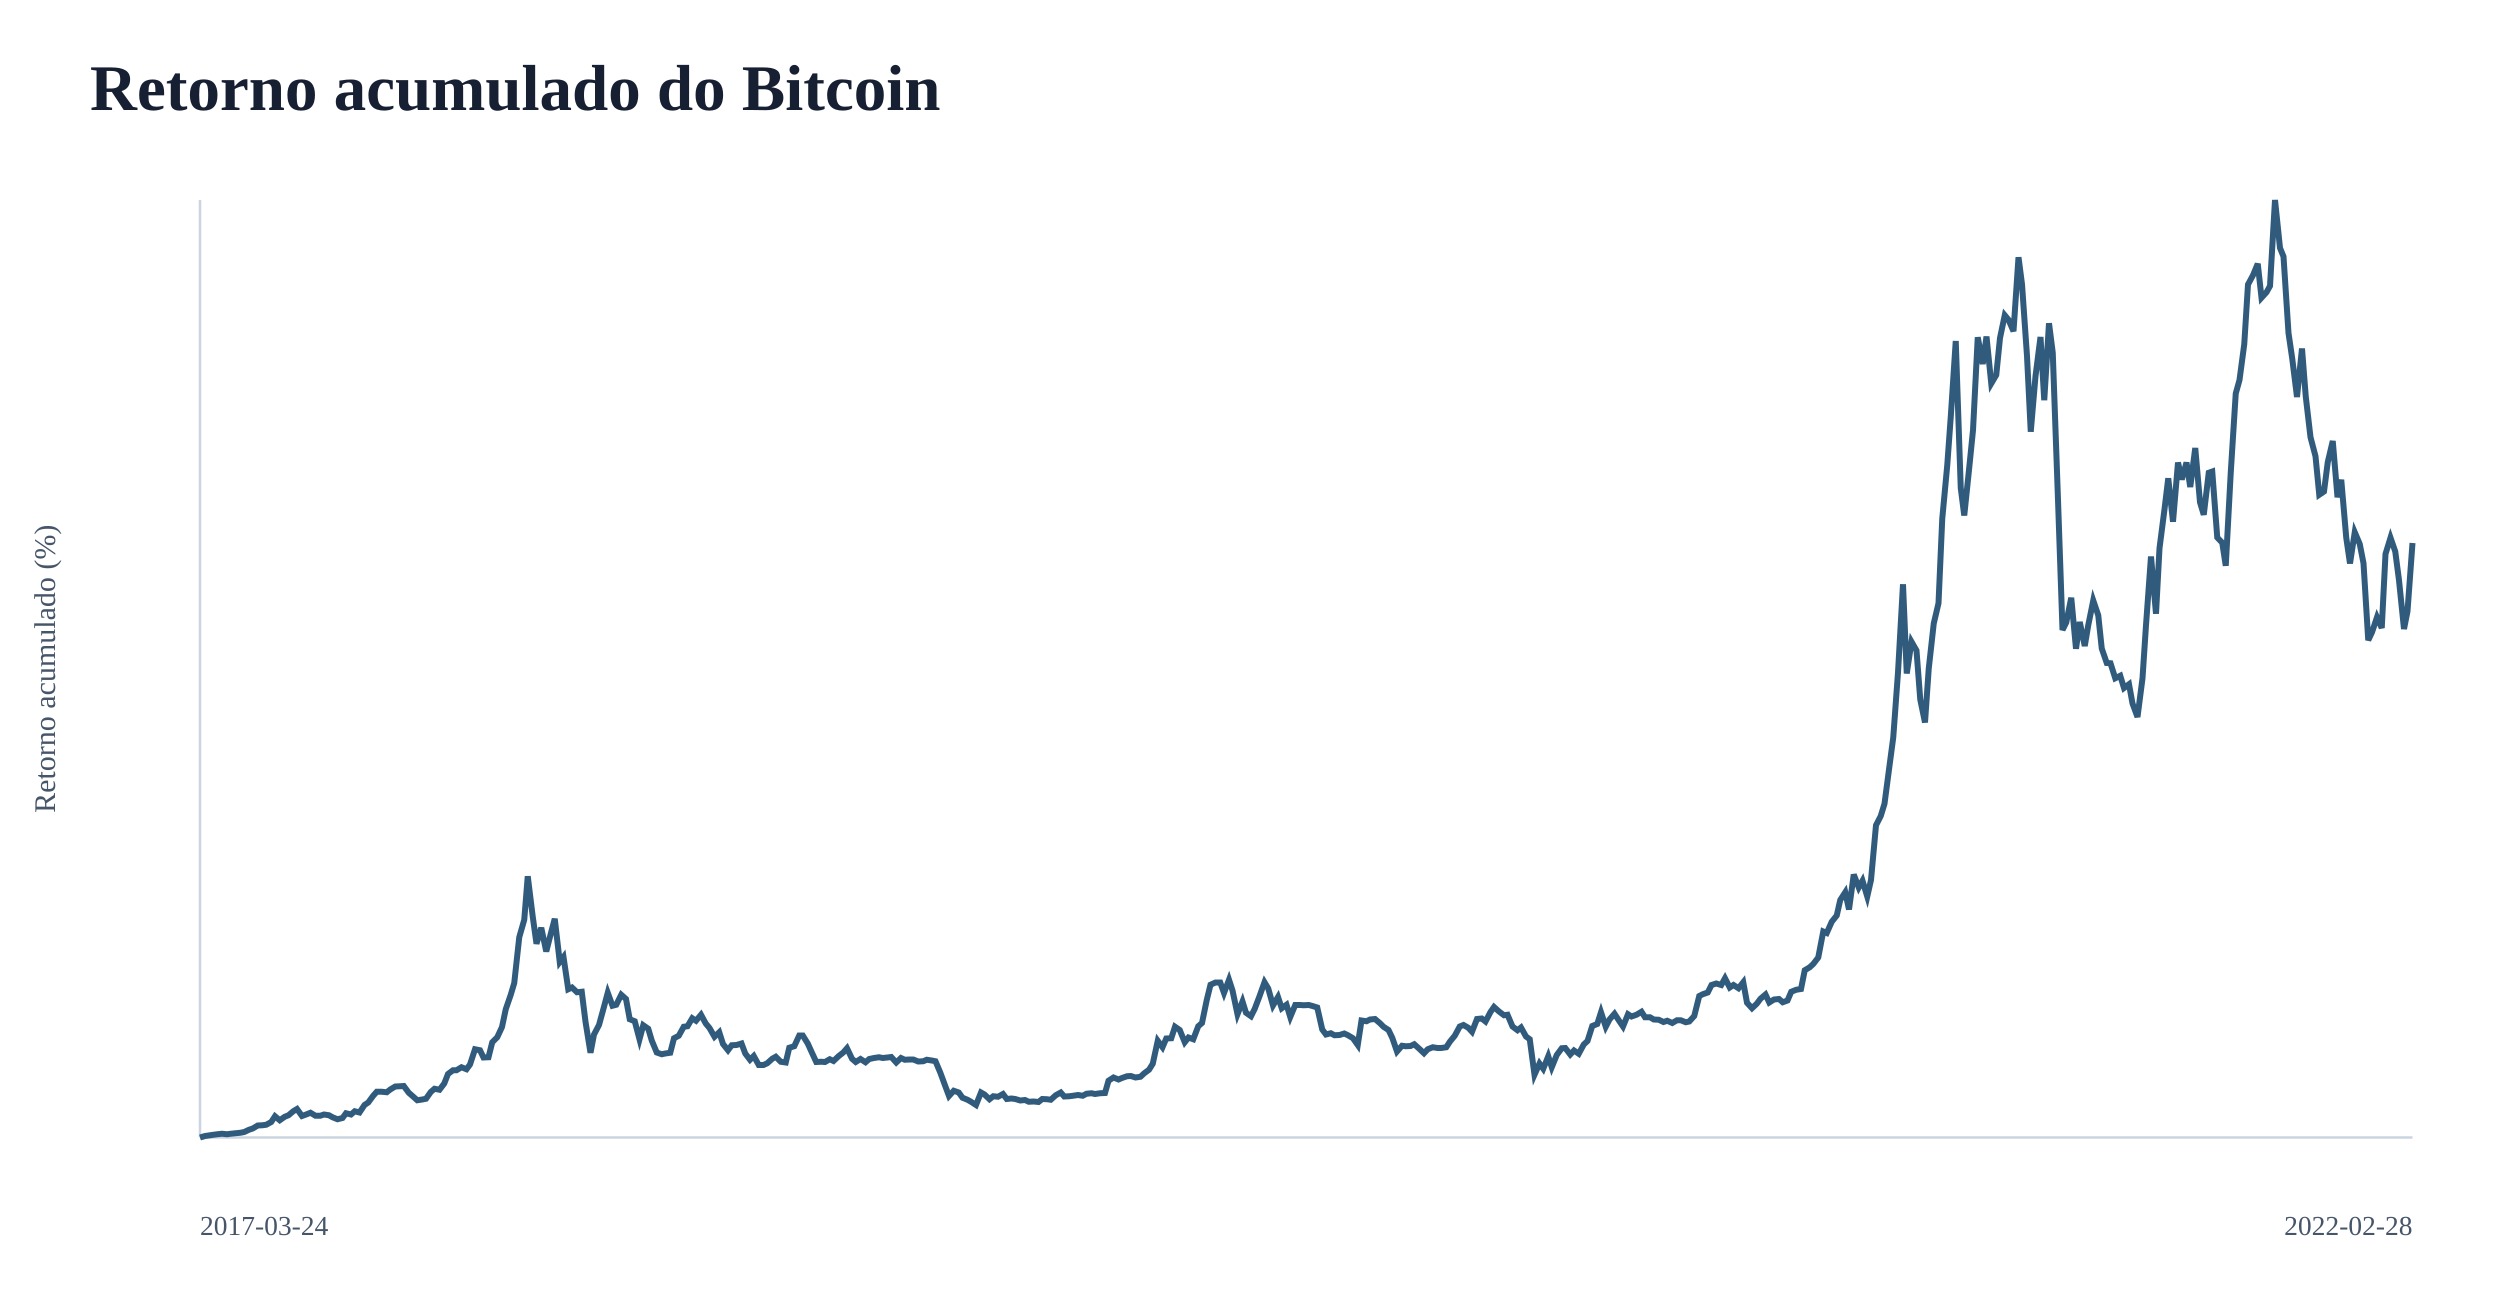
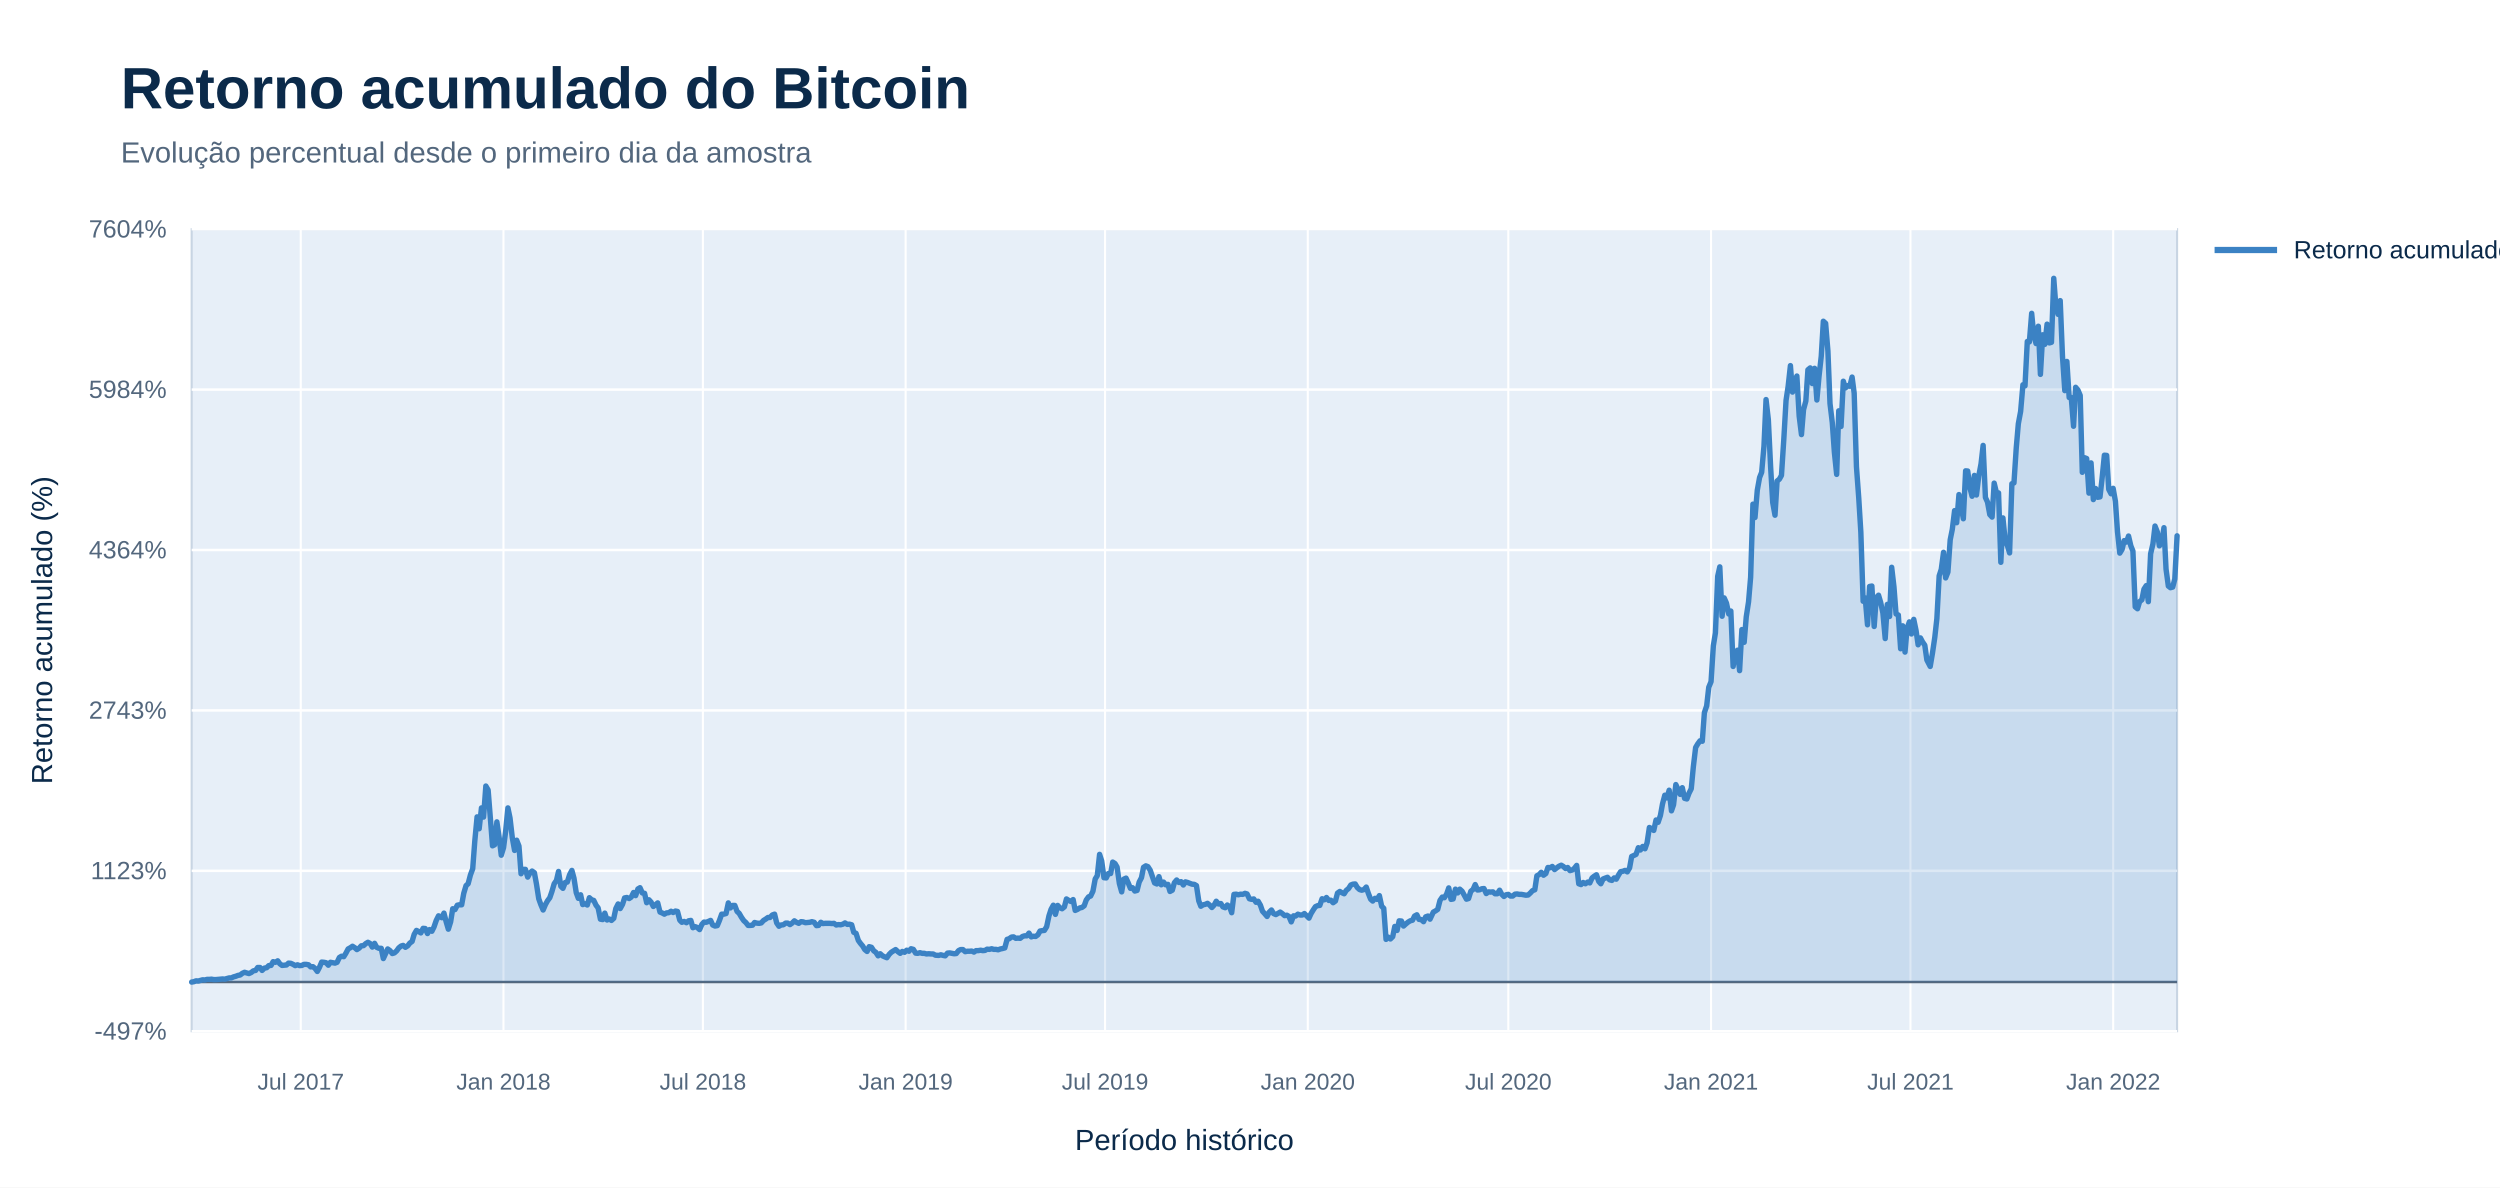
- <svg xmlns="http://www.w3.org/2000/svg" width="1000" height="520" viewBox="0 0 1000 520">
-   <rect width="100%" height="100%" fill="#fff" />
-   <text x="36" y="44" font-size="26" font-weight="700" fill="#172033">Retorno acumulado do Bitcoin</text>
-   <line x1="80" y1="455" x2="965" y2="455" stroke="#cbd5e1" />
-   <line x1="80" y1="80" x2="80" y2="455" stroke="#cbd5e1" />
-   <polyline points="80.0,455.0 82.0,454.4 83.4,454.2 85.4,453.9 86.9,453.7 88.8,453.5 90.8,453.7 92.3,453.5 94.2,453.3 96.2,453.1 97.7,452.8 99.6,451.9 101.1,451.4 103.1,450.2 105.0,450.1 106.5,449.9 108.5,448.8 110.0,446.5 111.9,448.1 113.9,446.7 115.4,446.1 117.3,444.5 118.8,443.6 120.8,446.4 122.7,445.7 124.2,445.1 126.2,446.3 128.1,446.3 129.6,445.8 131.6,446.1 133.0,446.9 135.0,447.7 137.0,447.2 138.4,445.3 140.4,445.8 141.9,444.5 143.8,445.0 145.8,442.0 147.3,441.0 149.2,438.4 150.7,436.7 152.7,436.7 154.7,436.9 156.1,435.8 158.1,434.6 160.1,434.5 161.5,434.4 163.5,437.1 165.0,438.4 166.9,440.1 168.9,439.8 170.4,439.5 172.3,436.8 173.8,435.5 175.8,435.9 177.7,433.4 179.2,429.6 181.2,428.1 182.6,428.1 184.6,426.9 186.6,427.7 188.0,425.8 190.0,419.7 192.0,420.1 193.4,423.0 195.4,422.9 196.9,416.9 198.9,414.9 200.8,410.8 202.3,403.7 204.3,397.9 205.7,393.2 207.7,374.9 209.7,367.9 211.1,350.5 213.1,366.7 214.6,377.5 216.5,371.1 218.5,380.6 220.0,374.7 221.9,367.5 223.9,384.8 225.4,382.8 227.3,395.7 228.8,395.0 230.8,396.9 232.7,396.7 234.2,408.7 236.2,421.1 237.6,413.8 239.6,410.0 241.6,402.7 243.1,397.1 245.0,402.3 246.5,401.9 248.5,397.9 250.4,399.6 251.9,407.7 253.9,408.5 255.8,415.7 257.3,410.1 259.3,411.5 260.7,416.2 262.7,421.0 264.7,421.7 266.1,421.4 268.1,421.1 269.6,415.3 271.5,414.3 273.5,410.7 275.0,410.5 276.9,407.3 278.4,408.3 280.4,405.9 282.3,409.4 283.8,411.2 285.8,414.7 287.7,412.9 289.2,417.6 291.2,420.1 292.7,418.1 294.6,418.0 296.6,417.4 298.1,421.4 300.0,423.9 301.5,422.4 303.5,426.0 305.4,426.0 306.9,425.3 308.9,423.5 310.3,422.7 312.3,424.7 314.3,425.0 315.7,419.1 317.7,418.5 319.7,414.2 321.1,414.2 323.1,417.4 324.6,420.7 326.5,424.8 328.5,424.7 330.0,424.8 331.9,423.7 333.4,424.4 335.4,422.5 337.3,421.0 338.8,419.3 340.8,423.5 342.3,424.8 344.2,423.6 346.2,424.9 347.7,423.6 349.6,423.2 351.6,422.9 353.1,423.2 355.0,423.0 356.5,422.8 358.5,425.0 360.4,423.2 361.9,423.9 363.9,423.8 365.3,423.8 367.3,424.6 369.3,424.5 370.7,423.9 372.7,424.2 374.2,424.5 376.1,429.0 378.1,434.4 379.6,438.4 381.5,436.3 383.5,437.0 385.0,439.1 387.0,439.9 388.4,440.7 390.4,442.0 392.4,437.0 393.8,437.8 395.8,439.7 397.3,438.5 399.2,438.7 401.2,437.6 402.7,439.6 404.6,439.4 406.1,439.6 408.1,440.2 410.0,440.0 411.5,440.7 413.5,440.6 415.4,440.8 416.9,439.6 418.9,439.7 420.3,439.9 422.3,438.1 424.3,437.0 425.7,438.6 427.7,438.5 429.2,438.3 431.2,438.0 433.1,438.3 434.6,437.5 436.6,437.3 438.0,437.6 440.0,437.3 442.0,437.2 443.4,432.3 445.4,431.0 447.4,431.8 448.8,431.2 450.8,430.5 452.3,430.4 454.2,431.0 456.2,430.7 457.7,429.3 459.6,427.9 461.1,425.5 463.1,416.3 465.0,418.9 466.5,415.4 468.5,415.3 470.0,410.7 471.9,412.0 473.9,416.9 475.4,415.0 477.3,415.7 479.3,410.5 480.8,409.2 482.7,400.0 484.2,393.9 486.2,393.0 488.1,393.0 489.6,397.2 491.6,391.9 493.0,396.2 495.0,405.7 497.0,400.6 498.4,405.1 500.4,406.5 501.9,403.5 503.8,398.5 505.8,392.9 507.3,395.4 509.2,402.2 511.2,398.8 512.7,403.3 514.6,401.9 516.1,406.8 518.1,402.0 520.0,402.0 521.5,402.1 523.5,402.0 525.0,402.4 526.9,403.0 528.9,411.8 530.4,413.8 532.3,413.3 533.8,414.1 535.8,414.0 537.7,413.4 539.2,414.1 541.2,415.3 543.1,418.0 544.6,408.2 546.6,408.5 548.0,407.8 550.0,407.6 552.0,409.3 553.4,410.7 555.4,412.0 556.9,415.1 558.8,420.6 560.8,418.3 562.3,418.5 564.2,418.4 565.7,417.7 567.7,419.5 569.6,421.3 571.1,419.7 573.1,418.9 575.0,419.2 576.5,419.2 578.5,418.9 580.0,416.6 581.9,414.3 583.9,410.6 585.4,410.0 587.3,411.1 588.8,412.7 590.8,407.6 592.7,407.4 594.2,408.6 596.2,404.8 597.6,402.8 599.6,404.6 601.6,406.1 603.0,405.9 605.0,410.6 607.0,412.1 608.4,411.0 610.4,414.6 611.9,415.7 613.8,429.9 615.8,425.4 617.3,427.5 619.3,422.5 620.7,426.9 622.7,422.0 624.7,419.3 626.1,419.2 628.1,421.8 629.6,420.2 631.5,421.5 633.5,417.8 635.0,416.4 636.9,410.4 638.9,409.6 640.4,404.9 642.3,410.7 643.8,407.8 645.8,405.5 647.7,408.4 649.2,410.6 651.2,405.7 652.6,406.6 654.6,405.9 656.6,404.7 658.0,406.9 660.0,406.9 661.5,407.8 663.5,407.9 665.4,408.8 666.9,408.3 668.9,409.2 670.8,408.1 672.3,408.1 674.3,408.9 675.7,408.6 677.7,406.4 679.7,398.4 681.1,397.7 683.1,397.0 684.6,394.0 686.5,393.4 688.5,394.0 690.0,391.3 691.9,395.0 693.4,394.0 695.4,395.3 697.3,392.9 698.8,401.1 700.8,403.3 702.7,401.5 704.2,399.5 706.2,397.8 707.7,401.0 709.6,399.8 711.6,399.6 713.1,400.9 715.0,400.2 716.5,396.7 718.5,395.9 720.4,395.6 721.9,388.1 723.9,386.9 725.3,385.6 727.3,383.0 729.3,372.6 730.7,373.2 732.7,368.7 734.7,366.2 736.1,360.0 738.1,356.9 739.6,363.8 741.5,349.8 743.5,355.0 745.0,352.3 746.9,358.6 748.4,352.0 750.4,330.1 752.3,326.4 753.8,321.5 755.8,306.3 757.3,295.0 759.2,269.0 761.2,233.7 762.7,269.4 764.6,256.7 766.6,260.2 768.1,279.8 770.0,289.0 771.5,267.4 773.5,249.4 775.4,241.3 776.9,207.5 778.9,186.1 780.3,166.8 782.3,136.4 784.3,195.2 785.7,206.2 787.7,187.0 789.2,172.1 791.1,134.9 793.1,145.6 794.6,134.6 796.5,153.4 798.5,150.0 800.0,135.2 801.9,126.1 803.4,127.9 805.4,132.5 807.4,102.9 808.8,113.7 810.8,142.4 812.3,172.7 814.2,150.5 816.2,134.8 817.7,160.1 819.6,129.3 821.1,141.1 823.1,197.1 825.0,252.0 826.5,249.0 828.5,239.1 830.4,259.5 831.9,248.8 833.9,258.4 835.3,250.1 837.3,240.2 839.3,246.1 840.7,259.4 842.7,265.2 844.2,265.3 846.1,271.3 848.1,270.3 849.6,275.2 851.6,273.7 853.0,281.4 855.0,286.8 857.0,271.3 858.4,250.1 860.4,222.6 862.4,245.5 863.8,219.3 865.8,203.7 867.3,191.3 869.2,208.7 871.2,185.0 872.7,191.8 874.6,185.0 876.1,194.8 878.1,179.2 880.0,200.9 881.5,205.9 883.5,189.1 884.9,188.6 886.9,215.0 888.9,217.1 890.3,226.3 892.3,189.0 894.3,157.4 895.8,152.0 897.7,137.7 899.2,113.8 901.2,110.1 903.1,105.5 904.6,119.1 906.6,116.9 908.0,114.4 910.0,80.0 912.0,99.2 913.4,102.6 915.4,133.2 916.9,143.5 918.8,158.8 920.8,139.4 922.3,158.6 924.2,174.9 926.2,182.5 927.7,197.9 929.6,196.6 931.1,184.9 933.1,176.4 935.0,198.9 936.5,191.9 938.5,215.1 940.0,225.4 941.9,212.9 943.9,217.6 945.4,225.3 947.3,256.1 948.8,252.9 950.8,246.9 952.7,251.2 954.2,221.6 956.2,215.1 958.1,220.6 959.6,232.1 961.6,251.6 963.0,244.5 965.0,217.2" fill="none" stroke="#315b7d" stroke-width="2.4" />
-   <text x="80" y="494" font-size="11" fill="#475569">2017-03-24</text>
-   <text x="965" y="494" text-anchor="end" font-size="11" fill="#475569">2022-02-28</text>
-   <text x="22" y="267.5" transform="rotate(-90 22 267.5)" text-anchor="middle" font-size="12" fill="#475569">Retorno acumulado (%)</text>
+ <svg xmlns="http://www.w3.org/2000/svg" width="1200" height="570" viewBox="0 0 1200 570">
+   <rect width="100%" height="100%" fill="#ffffff" />
+   <text x="58" y="52" font-size="28" font-family="Arial,sans-serif" font-weight="700" fill="#0b2a4a">Retorno acumulado do Bitcoin</text>
+   <text x="58" y="78" font-size="14" font-family="Arial,sans-serif" fill="#53677d">Evolução percentual desde o primeiro dia da amostra</text>
+   <rect x="92" y="110" width="953" height="385" fill="#e7eff8" stroke="#c8d5e3" />
+   <line x1="92" y1="495" x2="1045" y2="495" stroke="#ffffff" stroke-width="1.2" />
+   <text x="80" y="499" text-anchor="end" font-size="12" font-family="Arial,sans-serif" fill="#53677d">-497%</text>
+   <line x1="92" y1="418" x2="1045" y2="418" stroke="#ffffff" stroke-width="1.2" />
+   <text x="80" y="422" text-anchor="end" font-size="12" font-family="Arial,sans-serif" fill="#53677d">1123%</text>
+   <line x1="92" y1="341" x2="1045" y2="341" stroke="#ffffff" stroke-width="1.2" />
+   <text x="80" y="345" text-anchor="end" font-size="12" font-family="Arial,sans-serif" fill="#53677d">2743%</text>
+   <line x1="92" y1="264" x2="1045" y2="264" stroke="#ffffff" stroke-width="1.2" />
+   <text x="80" y="268" text-anchor="end" font-size="12" font-family="Arial,sans-serif" fill="#53677d">4364%</text>
+   <line x1="92" y1="187" x2="1045" y2="187" stroke="#ffffff" stroke-width="1.2" />
+   <text x="80" y="191" text-anchor="end" font-size="12" font-family="Arial,sans-serif" fill="#53677d">5984%</text>
+   <line x1="92" y1="110" x2="1045" y2="110" stroke="#ffffff" stroke-width="1.2" />
+   <text x="80" y="114" text-anchor="end" font-size="12" font-family="Arial,sans-serif" fill="#53677d">7604%</text>
+   <line x1="144.357" y1="110" x2="144.357" y2="495" stroke="#ffffff" stroke-width="1" />
+   <text x="144.357" y="523" text-anchor="middle" font-size="11" font-family="Arial,sans-serif" fill="#53677d">Jul 2017</text>
+   <line x1="241.666" y1="110" x2="241.666" y2="495" stroke="#ffffff" stroke-width="1" />
+   <text x="241.666" y="523" text-anchor="middle" font-size="11" font-family="Arial,sans-serif" fill="#53677d">Jan 2018</text>
+   <line x1="337.39" y1="110" x2="337.39" y2="495" stroke="#ffffff" stroke-width="1" />
+   <text x="337.39" y="523" text-anchor="middle" font-size="11" font-family="Arial,sans-serif" fill="#53677d">Jul 2018</text>
+   <line x1="434.699" y1="110" x2="434.699" y2="495" stroke="#ffffff" stroke-width="1" />
+   <text x="434.699" y="523" text-anchor="middle" font-size="11" font-family="Arial,sans-serif" fill="#53677d">Jan 2019</text>
+   <line x1="530.422" y1="110" x2="530.422" y2="495" stroke="#ffffff" stroke-width="1" />
+   <text x="530.422" y="523" text-anchor="middle" font-size="11" font-family="Arial,sans-serif" fill="#53677d">Jul 2019</text>
+   <line x1="627.732" y1="110" x2="627.732" y2="495" stroke="#ffffff" stroke-width="1" />
+   <text x="627.732" y="523" text-anchor="middle" font-size="11" font-family="Arial,sans-serif" fill="#53677d">Jan 2020</text>
+   <line x1="723.984" y1="110" x2="723.984" y2="495" stroke="#ffffff" stroke-width="1" />
+   <text x="723.984" y="523" text-anchor="middle" font-size="11" font-family="Arial,sans-serif" fill="#53677d">Jul 2020</text>
+   <line x1="821.294" y1="110" x2="821.294" y2="495" stroke="#ffffff" stroke-width="1" />
+   <text x="821.294" y="523" text-anchor="middle" font-size="11" font-family="Arial,sans-serif" fill="#53677d">Jan 2021</text>
+   <line x1="917.017" y1="110" x2="917.017" y2="495" stroke="#ffffff" stroke-width="1" />
+   <text x="917.017" y="523" text-anchor="middle" font-size="11" font-family="Arial,sans-serif" fill="#53677d">Jul 2021</text>
+   <line x1="1014.326" y1="110" x2="1014.326" y2="495" stroke="#ffffff" stroke-width="1" />
+   <text x="1014.326" y="523" text-anchor="middle" font-size="11" font-family="Arial,sans-serif" fill="#53677d">Jan 2022</text>
+   <line x1="92" y1="471.36" x2="1045" y2="471.36" stroke="#53677d" stroke-width="1.2" />
+   <path d="M 92,471.36 L 93.058,471.212 L 94.115,470.804 L 95.173,470.909 L 96.231,470.635 L 97.289,470.314 L 98.346,470.41 L 99.404,470.146 L 100.462,470.091 L 101.519,470.004 L 102.577,470.185 L 103.635,470.169 L 104.693,470.06 L 105.75,469.977 L 106.808,469.917 L 107.866,469.993 L 108.923,469.697 L 109.981,469.433 L 111.039,469.412 L 112.097,468.906 L 113.154,468.559 L 114.212,468.228 L 115.27,468.018 L 116.327,467.214 L 117.385,466.742 L 118.443,466.963 L 119.501,467.3 L 120.558,466.79 L 121.616,466.037 L 122.674,465.766 L 123.731,464.35 L 124.789,464.429 L 125.847,465.777 L 126.905,464.679 L 127.962,464.523 L 129.02,463.498 L 130.078,463.38 L 131.135,461.599 L 132.193,461.891 L 133.251,461.171 L 134.309,462.631 L 135.366,463.408 L 136.424,463.346 L 137.482,463.195 L 138.539,462.316 L 139.597,462.399 L 140.655,462.889 L 141.713,463.549 L 142.77,463.061 L 143.828,463.537 L 144.886,463.407 L 145.943,462.925 L 147.001,462.89 L 148.059,463.078 L 149.117,464.086 L 150.174,463.953 L 151.232,464.792 L 152.29,466.33 L 153.347,464.358 L 154.405,461.83 L 155.463,461.868 L 156.521,462.148 L 157.578,463.291 L 158.636,461.874 L 159.694,462.136 L 160.751,462.334 L 161.809,461.895 L 162.867,459.624 L 163.925,458.985 L 164.982,459.17 L 166.04,457.608 L 167.098,455.466 L 168.155,454.915 L 169.213,454.156 L 170.271,454.855 L 171.329,455.828 L 172.386,455.069 L 173.444,453.954 L 174.502,453.896 L 175.559,452.902 L 176.617,452.272 L 177.675,452.904 L 178.733,454.639 L 179.79,452.81 L 180.848,454.678 L 181.906,455.214 L 182.963,455.174 L 184.021,460.12 L 185.079,457.738 L 186.137,455.507 L 187.194,456.314 L 188.252,457.709 L 189.31,457.445 L 190.367,456.383 L 191.425,454.951 L 192.483,454.12 L 193.541,453.762 L 194.598,454.675 L 195.656,453.958 L 196.714,452.743 L 197.771,451.873 L 198.829,448.503 L 199.887,446.552 L 200.945,447.091 L 202.002,447.774 L 203.06,445.642 L 204.118,445.657 L 205.175,448.099 L 206.233,446.182 L 207.291,446.951 L 208.349,445.038 L 209.406,441.811 L 210.464,439.578 L 212.05,440.516 L 213.108,438.301 L 214.166,442.567 L 215.224,445.953 L 216.281,442.477 L 217.339,436.213 L 218.397,436.626 L 219.454,434.546 L 220.512,434.277 L 221.57,434.277 L 222.628,428.818 L 223.685,425.127 L 224.743,424.241 L 225.801,419.979 L 226.858,417.026 L 227.916,403.673 L 228.974,392.127 L 230.032,397.774 L 231.089,387.839 L 232.147,392.155 L 233.205,377.286 L 234.262,379.229 L 235.32,391.848 L 236.378,406.003 L 237.436,405.527 L 238.493,394.508 L 239.551,402.077 L 240.609,410.462 L 241.666,406.888 L 242.724,399.063 L 243.782,387.768 L 244.84,392.593 L 245.897,402.133 L 246.955,408.163 L 248.013,403.325 L 249.07,406.064 L 250.128,419.401 L 251.186,417.278 L 252.244,417.315 L 253.301,421.024 L 254.359,419.042 L 255.417,418.123 L 256.474,418.854 L 257.532,424.305 L 258.59,431.352 L 259.648,434.158 L 260.705,436.809 L 261.763,434.216 L 262.821,432.41 L 263.878,430.866 L 264.936,427.987 L 265.994,424.24 L 267.052,422.628 L 268.109,418.31 L 269.167,425.4 L 270.225,426.373 L 271.282,423.567 L 272.34,423.408 L 273.398,419.919 L 274.456,417.758 L 275.513,421.472 L 276.571,428.492 L 277.629,431.173 L 278.686,429.454 L 279.744,434.195 L 280.802,433.848 L 281.86,434.429 L 282.917,430.933 L 283.975,431.87 L 285.033,432.176 L 286.09,434.501 L 287.148,435.793 L 288.206,441.186 L 289.264,441.421 L 290.321,438.319 L 291.379,441.587 L 292.437,441.082 L 293.494,441.793 L 294.552,440.792 L 295.61,436.09 L 296.668,433.894 L 297.725,436.059 L 298.783,434.071 L 299.841,431.023 L 300.898,430.844 L 301.956,431.276 L 303.014,430.56 L 304.072,428.37 L 305.129,429.891 L 306.187,426.724 L 307.245,426.144 L 308.302,428.603 L 309.36,428.846 L 310.418,433.325 L 311.476,431.893 L 312.533,432.976 L 313.591,435.084 L 314.649,434.31 L 315.706,433.439 L 316.764,437.804 L 317.822,438.198 L 318.88,438.765 L 319.937,438.236 L 320.995,438.126 L 322.053,437.37 L 323.11,438.024 L 324.168,437.316 L 325.226,437.464 L 326.284,441.716 L 327.341,442.748 L 328.399,442.277 L 329.457,442.911 L 330.514,441.975 L 331.572,441.764 L 332.63,445.276 L 333.688,444.822 L 334.745,445.225 L 335.803,446.189 L 336.861,443.652 L 337.918,442.587 L 338.976,442.671 L 340.034,442.286 L 341.092,441.777 L 342.149,444.027 L 343.207,444.54 L 344.265,444.3 L 345.322,441.94 L 346.38,438.752 L 347.438,438.836 L 348.496,438.51 L 349.553,433.412 L 350.611,435.808 L 351.669,434.589 L 352.726,434.648 L 353.784,437.464 L 354.842,438.429 L 355.9,440.284 L 356.957,441.883 L 358.015,442.82 L 359.073,444.201 L 360.13,444.192 L 361.188,444.136 L 362.246,442.757 L 363.304,443.135 L 364.361,443.222 L 365.419,442.989 L 366.477,441.831 L 367.534,441.216 L 368.592,440.392 L 369.65,440.441 L 370.708,439.249 L 371.765,438.798 L 372.823,443.018 L 373.881,444.554 L 374.938,444.029 L 375.996,443.917 L 377.054,443.101 L 378.112,443.078 L 379.169,443.818 L 380.227,443.066 L 381.285,442.04 L 382.342,442.682 L 383.4,443.191 L 384.458,442.435 L 385.516,442.529 L 386.573,442.881 L 387.631,442.777 L 388.689,442.718 L 389.746,442.394 L 390.804,442.732 L 391.862,444.308 L 392.92,444.225 L 393.977,442.678 L 395.035,443.284 L 396.093,443.22 L 397.15,443.231 L 398.208,443.187 L 399.266,443.293 L 400.324,443.234 L 401.381,444.006 L 402.439,443.785 L 403.497,443.869 L 404.554,443.573 L 405.612,443.013 L 406.67,443.745 L 407.728,443.615 L 408.785,443.878 L 409.843,447.484 L 410.901,447.959 L 411.958,451.42 L 413.016,452.785 L 414.074,454.078 L 415.132,455.787 L 416.189,456.746 L 417.247,454.424 L 418.305,454.749 L 419.362,456.374 L 420.42,457.084 L 421.478,458.777 L 422.536,457.792 L 423.593,458.754 L 424.651,459.316 L 425.709,459.706 L 426.766,458.139 L 427.824,457.125 L 428.882,456.361 L 429.94,455.842 L 430.997,456.772 L 432.055,457.587 L 433.113,456.747 L 434.17,457.141 L 435.228,456.124 L 436.286,456.558 L 437.344,455.449 L 438.401,455.681 L 439.459,457.464 L 440.517,457.554 L 441.574,457.327 L 442.632,457.586 L 443.69,457.571 L 444.748,457.859 L 445.805,457.841 L 446.863,457.86 L 447.921,457.852 L 448.978,458.521 L 450.565,458.585 L 451.623,458.265 L 452.68,458.578 L 453.738,458.808 L 454.796,457.526 L 455.853,457.407 L 456.911,457.593 L 457.969,457.779 L 459.027,457.714 L 460.084,456.264 L 461.142,455.838 L 462.2,455.809 L 463.257,456.798 L 464.315,456.575 L 465.373,456.573 L 466.431,456.524 L 467.488,457.046 L 468.546,456.324 L 469.604,456.338 L 470.661,456.082 L 471.719,456.298 L 472.777,456.22 L 473.835,455.59 L 474.892,455.672 L 475.95,455.394 L 477.008,455.716 L 478.065,455.725 L 479.123,455.913 L 480.181,455.487 L 481.239,455.296 L 482.296,455.035 L 483.354,450.905 L 484.412,450.583 L 485.469,449.76 L 486.527,449.73 L 487.585,450.442 L 488.643,450.279 L 489.7,450.428 L 490.758,449.491 L 491.816,449.229 L 492.873,449.174 L 493.931,447.867 L 494.989,449.701 L 496.047,449.409 L 497.104,449.515 L 498.162,448.727 L 499.22,446.874 L 500.277,446.735 L 501.335,446.564 L 502.393,444.815 L 503.451,439.593 L 504.508,436.501 L 505.566,434.523 L 506.624,438.888 L 507.681,434.561 L 508.739,435.748 L 509.797,436.161 L 510.855,435.296 L 511.912,431.478 L 512.97,432.22 L 514.028,432.651 L 515.085,431.797 L 516.143,437.044 L 517.201,436.465 L 518.259,435.795 L 519.316,435.561 L 520.374,434.823 L 521.432,432.046 L 522.489,430.522 L 523.547,430.079 L 524.605,427.822 L 525.663,421.869 L 526.72,420.3 L 527.778,410.137 L 528.836,413.223 L 529.893,421.283 L 530.951,421.362 L 532.009,419.265 L 533.067,419.3 L 534.124,413.839 L 535.182,414.495 L 536.24,416.221 L 537.297,424.127 L 538.355,428.073 L 539.413,422.047 L 540.471,421.537 L 541.528,423.686 L 542.586,426.379 L 543.644,426.083 L 544.701,427.692 L 545.759,427.415 L 546.817,423.4 L 547.875,421.26 L 548.932,416.273 L 549.99,415.582 L 551.048,415.983 L 552.105,417.703 L 553.163,420.885 L 554.221,423.846 L 555.279,424.251 L 556.336,420.782 L 557.394,424.726 L 558.452,423.357 L 559.509,424.723 L 560.567,424.485 L 561.625,427.908 L 562.683,427.297 L 563.74,423.668 L 564.798,422.412 L 565.856,423.635 L 566.913,423.189 L 567.971,424.837 L 569.029,423.347 L 570.087,423.61 L 571.144,424.022 L 572.202,424.42 L 573.26,424.505 L 574.317,425.068 L 575.375,432.417 L 576.433,434.96 L 577.491,434.316 L 578.548,434.073 L 579.606,433.57 L 580.664,434.519 L 581.721,435.623 L 582.779,434.403 L 583.837,432.59 L 584.895,433.857 L 585.952,433.663 L 587.01,435.322 L 588.068,435.698 L 589.125,434.437 L 590.183,435.166 L 591.241,438.13 L 592.299,429.252 L 593.356,429.196 L 594.414,429.451 L 595.472,429.17 L 596.529,429.301 L 597.587,428.758 L 598.645,429.138 L 599.703,431.439 L 600.76,431.722 L 601.818,431.466 L 602.876,433.069 L 603.933,432.633 L 604.991,434.518 L 606.049,437.373 L 607.107,438.615 L 608.164,439.89 L 609.222,437.936 L 610.28,436.773 L 611.337,438.481 L 612.395,439.008 L 613.453,438.359 L 614.511,437.812 L 615.568,438.599 L 616.626,439.529 L 617.684,439.264 L 618.741,439.859 L 619.799,442.453 L 620.857,439.603 L 621.915,439.662 L 622.972,438.829 L 624.03,439.237 L 625.088,439.161 L 626.145,438.489 L 627.203,439.65 L 628.261,440.705 L 629.319,438.55 L 630.376,436.732 L 631.434,435.158 L 632.492,434.718 L 633.549,434.587 L 634.607,431.367 L 635.665,431.894 L 636.723,430.784 L 637.78,432.229 L 638.838,432.111 L 639.896,433.305 L 640.953,432.537 L 642.011,428.676 L 643.069,427.914 L 644.127,428.503 L 645.184,429.006 L 646.242,427.385 L 647.3,426.46 L 648.357,424.834 L 649.415,424.37 L 650.473,424.339 L 651.531,425.986 L 652.588,426.996 L 653.646,427.284 L 654.704,427.015 L 655.761,425.808 L 656.819,428.762 L 657.877,431.586 L 658.935,432.524 L 659.992,431.155 L 661.05,431.734 L 662.108,429.873 L 663.165,435.015 L 664.223,436.02 L 665.281,450.917 L 666.339,449.753 L 667.396,450.695 L 668.454,449.56 L 669.512,444.692 L 670.569,446.56 L 671.627,441.975 L 672.685,442.068 L 673.743,444.472 L 674.8,443.521 L 675.858,442.624 L 676.916,441.983 L 677.973,441.69 L 679.031,439.737 L 680.089,439.1 L 681.147,441.345 L 682.204,441.417 L 683.262,442.445 L 684.32,440.144 L 685.377,439.671 L 686.435,441.238 L 688.022,437.839 L 689.079,437.185 L 690.137,436.541 L 691.195,432.225 L 692.252,430.552 L 693.31,430.937 L 694.368,429.132 L 695.426,426.223 L 696.483,431.728 L 697.541,431.485 L 698.599,426.775 L 699.656,428.583 L 700.714,426.811 L 701.772,427.843 L 702.83,429.569 L 703.887,431.556 L 704.945,431.33 L 706.003,427.829 L 707.06,426.944 L 708.118,424.577 L 709.176,427.165 L 710.234,427.121 L 711.291,426.648 L 712.349,426.461 L 713.407,428.863 L 714.464,428.085 L 715.522,428.209 L 716.58,428.06 L 717.638,429.034 L 718.695,428.955 L 719.753,427.302 L 720.811,429.152 L 721.868,430.264 L 722.926,429.527 L 723.984,429.337 L 725.042,430.051 L 726.099,430.119 L 727.157,429.215 L 728.215,429.085 L 729.272,429.276 L 730.33,429.259 L 731.388,429.517 L 732.446,429.727 L 733.503,429.552 L 734.561,428.594 L 735.619,427.549 L 736.676,427.062 L 737.734,420.403 L 738.792,419.847 L 739.85,418.717 L 740.907,420.085 L 741.965,419.313 L 743.023,416.404 L 744.08,416.535 L 745.138,415.906 L 746.196,417.392 L 747.254,416.46 L 748.311,415.831 L 749.369,415.332 L 750.427,415.905 L 751.484,416.901 L 752.542,416.431 L 753.6,417.881 L 754.658,417.607 L 755.715,416.75 L 756.773,415.438 L 757.831,424.182 L 758.888,424.566 L 759.946,423.552 L 761.004,424.197 L 762.062,423.393 L 763.119,423.784 L 764.177,421.386 L 765.235,420.615 L 766.292,419.878 L 767.35,423.082 L 768.408,424.177 L 769.466,421.914 L 770.523,421.496 L 771.581,421.144 L 772.639,422.286 L 773.696,422.641 L 774.754,421.404 L 775.812,422.035 L 776.87,420.03 L 777.927,418.409 L 778.985,418.198 L 780.043,417.846 L 781.1,418.542 L 782.158,416.596 L 783.216,411.113 L 784.274,410.566 L 785.331,410.061 L 786.389,406.903 L 787.447,408 L 788.504,406.261 L 789.562,407.429 L 790.62,404.473 L 791.678,397.214 L 792.735,397.651 L 793.793,398.608 L 794.851,393.613 L 795.908,394.668 L 796.966,391.384 L 798.024,385.87 L 799.082,381.727 L 800.139,383.001 L 801.197,379.263 L 802.255,389.181 L 803.312,386.309 L 804.37,376.635 L 805.428,378.788 L 806.486,381.329 L 807.543,378.058 L 808.601,383.248 L 809.659,383.533 L 810.716,380.803 L 811.774,378.557 L 812.832,368.096 L 813.89,358.834 L 814.947,357.114 L 816.005,355.564 L 817.063,355.803 L 818.12,342.112 L 819.178,338.829 L 820.236,329.927 L 821.294,327.225 L 822.351,309.952 L 823.409,303.817 L 824.467,276.554 L 825.524,272.076 L 826.582,295.837 L 827.64,286.969 L 828.698,289.457 L 829.755,294.699 L 830.813,293.287 L 831.871,319.868 L 832.928,313.573 L 833.986,312.058 L 835.044,321.86 L 836.102,302.175 L 837.159,308.267 L 838.217,296.123 L 839.275,288.947 L 840.332,277.087 L 841.39,241.959 L 842.448,248.438 L 843.506,235.327 L 844.563,229.182 L 845.621,226.736 L 846.679,214.166 L 847.736,191.764 L 848.794,201.355 L 849.852,224.174 L 850.91,241.232 L 851.967,247.325 L 853.025,230.896 L 854.083,229.973 L 855.14,228.193 L 856.198,211.293 L 857.256,192.225 L 858.314,185.516 L 859.371,175.53 L 860.429,188.189 L 861.487,182.846 L 862.544,180.541 L 863.602,199.724 L 864.66,208.618 L 865.718,196.641 L 866.775,192.518 L 867.833,177.48 L 868.891,176.577 L 869.948,184.139 L 871.006,176.769 L 872.064,192.02 L 873.122,180.889 L 874.179,170.955 L 875.237,154.236 L 876.295,155.196 L 877.352,168.528 L 878.41,193.666 L 879.468,202.882 L 880.526,217.137 L 881.583,227.727 L 882.641,197.169 L 883.699,204.661 L 884.756,183.003 L 885.814,186.184 L 886.872,185.051 L 887.93,185.393 L 888.987,180.954 L 890.045,188.697 L 891.103,224.119 L 892.16,239.102 L 893.218,255.436 L 894.276,288.56 L 895.334,287.028 L 896.391,299.872 L 897.449,281.465 L 898.507,281.289 L 899.564,300.656 L 900.622,286.885 L 901.68,285.657 L 902.738,289.108 L 903.795,294.338 L 904.853,306.451 L 905.911,290.08 L 906.968,295.909 L 908.026,272.259 L 909.084,281.745 L 910.142,294.719 L 911.199,295.17 L 912.257,311.352 L 913.315,300.421 L 914.372,312.971 L 915.43,301.577 L 916.488,298.503 L 917.546,304.3 L 918.603,297.251 L 919.661,302.586 L 920.719,309.468 L 921.776,306.208 L 922.834,308.057 L 923.892,309.747 L 924.95,316.847 L 926.536,319.907 L 927.594,313.354 L 928.651,305.899 L 929.709,296.935 L 930.767,276.372 L 931.825,273.324 L 932.882,265.124 L 933.94,277.411 L 934.998,274.646 L 936.055,259.091 L 937.113,254.115 L 938.171,245.058 L 939.229,250.921 L 940.286,237.395 L 941.344,242.932 L 942.402,249.031 L 943.459,226.03 L 944.517,226.118 L 945.575,234.307 L 946.633,238.179 L 947.69,228.243 L 948.748,237.607 L 949.806,228.524 L 950.863,222.551 L 951.921,213.793 L 952.979,238.843 L 954.037,240.971 L 955.094,247.002 L 956.152,248.21 L 957.21,231.924 L 958.267,236.53 L 959.325,236.567 L 960.383,269.85 L 961.441,248.555 L 962.498,259.597 L 963.556,262.034 L 964.614,265.437 L 965.671,232.225 L 966.729,231.804 L 967.787,215.002 L 968.845,203.389 L 969.902,197.498 L 970.96,184.742 L 972.018,185.167 L 973.075,163.915 L 974.133,164.119 L 975.191,150.391 L 976.249,160.791 L 977.306,164.93 L 978.364,156.586 L 979.422,179.686 L 980.479,160.701 L 981.537,165.308 L 982.595,155.64 L 983.653,164.633 L 984.71,164.252 L 985.768,133.64 L 986.826,146.675 L 987.883,150.929 L 988.941,144.284 L 989.999,171.177 L 991.057,187.493 L 992.114,173.529 L 993.172,190.802 L 994.23,190.847 L 995.287,204.586 L 996.345,185.94 L 997.403,187.172 L 998.461,189.846 L 999.518,226.731 L 1000.576,219.727 L 1001.634,220.121 L 1002.691,236.653 L 1003.749,222.182 L 1004.807,239.849 L 1005.865,234.513 L 1006.922,238.652 L 1007.98,238.493 L 1009.038,229.632 L 1010.095,218.513 L 1011.153,218.577 L 1012.211,234.901 L 1013.269,236.983 L 1014.326,234.405 L 1015.384,240.633 L 1016.442,255.276 L 1017.499,265.47 L 1018.557,263.677 L 1019.615,259.499 L 1020.673,260.231 L 1021.73,257.261 L 1022.788,261.959 L 1023.846,264.525 L 1024.903,291.323 L 1025.961,292.238 L 1027.019,288.805 L 1028.077,287.872 L 1029.134,282.803 L 1030.192,281.055 L 1031.25,288.811 L 1032.307,265.759 L 1033.365,261.139 L 1034.423,252.492 L 1035.481,255.296 L 1036.538,261.99 L 1037.596,260.254 L 1038.654,253.285 L 1039.711,273.209 L 1040.769,281.317 L 1041.827,282.054 L 1042.885,281.818 L 1043.942,277.902 L 1045,257.181 L 1045,471.36 L 92,471.36 Z" fill="#3b82c4" opacity="0.18" />
+   <polyline points="92.0,471.4 93.1,471.2 94.1,470.8 95.2,470.9 96.2,470.6 97.3,470.3 98.3,470.4 99.4,470.1 100.5,470.1 101.5,470.0 102.6,470.2 103.6,470.2 104.7,470.1 105.8,470.0 106.8,469.9 107.9,470.0 108.9,469.7 110.0,469.4 111.0,469.4 112.1,468.9 113.2,468.6 114.2,468.2 115.3,468.0 116.3,467.2 117.4,466.7 118.4,467.0 119.5,467.3 120.6,466.8 121.6,466.0 122.7,465.8 123.7,464.4 124.8,464.4 125.8,465.8 126.9,464.7 128.0,464.5 129.0,463.5 130.1,463.4 131.1,461.6 132.2,461.9 133.3,461.2 134.3,462.6 135.4,463.4 136.4,463.3 137.5,463.2 138.5,462.3 139.6,462.4 140.7,462.9 141.7,463.5 142.8,463.1 143.8,463.5 144.9,463.4 145.9,462.9 147.0,462.9 148.1,463.1 149.1,464.1 150.2,464.0 151.2,464.8 152.3,466.3 153.3,464.4 154.4,461.8 155.5,461.9 156.5,462.1 157.6,463.3 158.6,461.9 159.7,462.1 160.8,462.3 161.8,461.9 162.9,459.6 163.9,459.0 165.0,459.2 166.0,457.6 167.1,455.5 168.2,454.9 169.2,454.2 170.3,454.9 171.3,455.8 172.4,455.1 173.4,454.0 174.5,453.9 175.6,452.9 176.6,452.3 177.7,452.9 178.7,454.6 179.8,452.8 180.8,454.7 181.9,455.2 183.0,455.2 184.0,460.1 185.1,457.7 186.1,455.5 187.2,456.3 188.3,457.7 189.3,457.4 190.4,456.4 191.4,455.0 192.5,454.1 193.5,453.8 194.6,454.7 195.7,454.0 196.7,452.7 197.8,451.9 198.8,448.5 199.9,446.6 200.9,447.1 202.0,447.8 203.1,445.6 204.1,445.7 205.2,448.1 206.2,446.2 207.3,447.0 208.3,445.0 209.4,441.8 210.5,439.6 212.1,440.5 213.1,438.3 214.2,442.6 215.2,446.0 216.3,442.5 217.3,436.2 218.4,436.6 219.5,434.5 220.5,434.3 221.6,434.3 222.6,428.8 223.7,425.1 224.7,424.2 225.8,420.0 226.9,417.0 227.9,403.7 229.0,392.1 230.0,397.8 231.1,387.8 232.1,392.2 233.2,377.3 234.3,379.2 235.3,391.8 236.4,406.0 237.4,405.5 238.5,394.5 239.6,402.1 240.6,410.5 241.7,406.9 242.7,399.1 243.8,387.8 244.8,392.6 245.9,402.1 247.0,408.2 248.0,403.3 249.1,406.1 250.1,419.4 251.2,417.3 252.2,417.3 253.3,421.0 254.4,419.0 255.4,418.1 256.5,418.9 257.5,424.3 258.6,431.4 259.6,434.2 260.7,436.8 261.8,434.2 262.8,432.4 263.9,430.9 264.9,428.0 266.0,424.2 267.1,422.6 268.1,418.3 269.2,425.4 270.2,426.4 271.3,423.6 272.3,423.4 273.4,419.9 274.5,417.8 275.5,421.5 276.6,428.5 277.6,431.2 278.7,429.5 279.7,434.2 280.8,433.8 281.9,434.4 282.9,430.9 284.0,431.9 285.0,432.2 286.1,434.5 287.1,435.8 288.2,441.2 289.3,441.4 290.3,438.3 291.4,441.6 292.4,441.1 293.5,441.8 294.6,440.8 295.6,436.1 296.7,433.9 297.7,436.1 298.8,434.1 299.8,431.0 300.9,430.8 302.0,431.3 303.0,430.6 304.1,428.4 305.1,429.9 306.2,426.7 307.2,426.1 308.3,428.6 309.4,428.8 310.4,433.3 311.5,431.9 312.5,433.0 313.6,435.1 314.6,434.3 315.7,433.4 316.8,437.8 317.8,438.2 318.9,438.8 319.9,438.2 321.0,438.1 322.1,437.4 323.1,438.0 324.2,437.3 325.2,437.5 326.3,441.7 327.3,442.7 328.4,442.3 329.5,442.9 330.5,442.0 331.6,441.8 332.6,445.3 333.7,444.8 334.7,445.2 335.8,446.2 336.9,443.7 337.9,442.6 339.0,442.7 340.0,442.3 341.1,441.8 342.1,444.0 343.2,444.5 344.3,444.3 345.3,441.9 346.4,438.8 347.4,438.8 348.5,438.5 349.6,433.4 350.6,435.8 351.7,434.6 352.7,434.6 353.8,437.5 354.8,438.4 355.9,440.3 357.0,441.9 358.0,442.8 359.1,444.2 360.1,444.2 361.2,444.1 362.2,442.8 363.3,443.1 364.4,443.2 365.4,443.0 366.5,441.8 367.5,441.2 368.6,440.4 369.6,440.4 370.7,439.2 371.8,438.8 372.8,443.0 373.9,444.6 374.9,444.0 376.0,443.9 377.1,443.1 378.1,443.1 379.2,443.8 380.2,443.1 381.3,442.0 382.3,442.7 383.4,443.2 384.5,442.4 385.5,442.5 386.6,442.9 387.6,442.8 388.7,442.7 389.7,442.4 390.8,442.7 391.9,444.3 392.9,444.2 394.0,442.7 395.0,443.3 396.1,443.2 397.2,443.2 398.2,443.2 399.3,443.3 400.3,443.2 401.4,444.0 402.4,443.8 403.5,443.9 404.6,443.6 405.6,443.0 406.7,443.7 407.7,443.6 408.8,443.9 409.8,447.5 410.9,448.0 412.0,451.4 413.0,452.8 414.1,454.1 415.1,455.8 416.2,456.7 417.2,454.4 418.3,454.7 419.4,456.4 420.4,457.1 421.5,458.8 422.5,457.8 423.6,458.8 424.7,459.3 425.7,459.7 426.8,458.1 427.8,457.1 428.9,456.4 429.9,455.8 431.0,456.8 432.1,457.6 433.1,456.7 434.2,457.1 435.2,456.1 436.3,456.6 437.3,455.4 438.4,455.7 439.5,457.5 440.5,457.6 441.6,457.3 442.6,457.6 443.7,457.6 444.7,457.9 445.8,457.8 446.9,457.9 447.9,457.9 449.0,458.5 450.6,458.6 451.6,458.3 452.7,458.6 453.7,458.8 454.8,457.5 455.9,457.4 456.9,457.6 458.0,457.8 459.0,457.7 460.1,456.3 461.1,455.8 462.2,455.8 463.3,456.8 464.3,456.6 465.4,456.6 466.4,456.5 467.5,457.0 468.5,456.3 469.6,456.3 470.7,456.1 471.7,456.3 472.8,456.2 473.8,455.6 474.9,455.7 476.0,455.4 477.0,455.7 478.1,455.7 479.1,455.9 480.2,455.5 481.2,455.3 482.3,455.0 483.4,450.9 484.4,450.6 485.5,449.8 486.5,449.7 487.6,450.4 488.6,450.3 489.7,450.4 490.8,449.5 491.8,449.2 492.9,449.2 493.9,447.9 495.0,449.7 496.0,449.4 497.1,449.5 498.2,448.7 499.2,446.9 500.3,446.7 501.3,446.6 502.4,444.8 503.5,439.6 504.5,436.5 505.6,434.5 506.6,438.9 507.7,434.6 508.7,435.7 509.8,436.2 510.9,435.3 511.9,431.5 513.0,432.2 514.0,432.7 515.1,431.8 516.1,437.0 517.2,436.5 518.3,435.8 519.3,435.6 520.4,434.8 521.4,432.0 522.5,430.5 523.5,430.1 524.6,427.8 525.7,421.9 526.7,420.3 527.8,410.1 528.8,413.2 529.9,421.3 531.0,421.4 532.0,419.3 533.1,419.3 534.1,413.8 535.2,414.5 536.2,416.2 537.3,424.1 538.4,428.1 539.4,422.0 540.5,421.5 541.5,423.7 542.6,426.4 543.6,426.1 544.7,427.7 545.8,427.4 546.8,423.4 547.9,421.3 548.9,416.3 550.0,415.6 551.0,416.0 552.1,417.7 553.2,420.9 554.2,423.8 555.3,424.3 556.3,420.8 557.4,424.7 558.5,423.4 559.5,424.7 560.6,424.5 561.6,427.9 562.7,427.3 563.7,423.7 564.8,422.4 565.9,423.6 566.9,423.2 568.0,424.8 569.0,423.3 570.1,423.6 571.1,424.0 572.2,424.4 573.3,424.5 574.3,425.1 575.4,432.4 576.4,435.0 577.5,434.3 578.5,434.1 579.6,433.6 580.7,434.5 581.7,435.6 582.8,434.4 583.8,432.6 584.9,433.9 586.0,433.7 587.0,435.3 588.1,435.7 589.1,434.4 590.2,435.2 591.2,438.1 592.3,429.3 593.4,429.2 594.4,429.5 595.5,429.2 596.5,429.3 597.6,428.8 598.6,429.1 599.7,431.4 600.8,431.7 601.8,431.5 602.9,433.1 603.9,432.6 605.0,434.5 606.0,437.4 607.1,438.6 608.2,439.9 609.2,437.9 610.3,436.8 611.3,438.5 612.4,439.0 613.5,438.4 614.5,437.8 615.6,438.6 616.6,439.5 617.7,439.3 618.7,439.9 619.8,442.5 620.9,439.6 621.9,439.7 623.0,438.8 624.0,439.2 625.1,439.2 626.1,438.5 627.2,439.6 628.3,440.7 629.3,438.5 630.4,436.7 631.4,435.2 632.5,434.7 633.5,434.6 634.6,431.4 635.7,431.9 636.7,430.8 637.8,432.2 638.8,432.1 639.9,433.3 641.0,432.5 642.0,428.7 643.1,427.9 644.1,428.5 645.2,429.0 646.2,427.4 647.3,426.5 648.4,424.8 649.4,424.4 650.5,424.3 651.5,426.0 652.6,427.0 653.6,427.3 654.7,427.0 655.8,425.8 656.8,428.8 657.9,431.6 658.9,432.5 660.0,431.2 661.0,431.7 662.1,429.9 663.2,435.0 664.2,436.0 665.3,450.9 666.3,449.8 667.4,450.7 668.5,449.6 669.5,444.7 670.6,446.6 671.6,442.0 672.7,442.1 673.7,444.5 674.8,443.5 675.9,442.6 676.9,442.0 678.0,441.7 679.0,439.7 680.1,439.1 681.1,441.3 682.2,441.4 683.3,442.4 684.3,440.1 685.4,439.7 686.4,441.2 688.0,437.8 689.1,437.2 690.1,436.5 691.2,432.2 692.3,430.6 693.3,430.9 694.4,429.1 695.4,426.2 696.5,431.7 697.5,431.5 698.6,426.8 699.7,428.6 700.7,426.8 701.8,427.8 702.8,429.6 703.9,431.6 704.9,431.3 706.0,427.8 707.1,426.9 708.1,424.6 709.2,427.2 710.2,427.1 711.3,426.6 712.3,426.5 713.4,428.9 714.5,428.1 715.5,428.2 716.6,428.1 717.6,429.0 718.7,429.0 719.8,427.3 720.8,429.2 721.9,430.3 722.9,429.5 724.0,429.3 725.0,430.1 726.1,430.1 727.2,429.2 728.2,429.1 729.3,429.3 730.3,429.3 731.4,429.5 732.4,429.7 733.5,429.6 734.6,428.6 735.6,427.5 736.7,427.1 737.7,420.4 738.8,419.8 739.8,418.7 740.9,420.1 742.0,419.3 743.0,416.4 744.1,416.5 745.1,415.9 746.2,417.4 747.3,416.5 748.3,415.8 749.4,415.3 750.4,415.9 751.5,416.9 752.5,416.4 753.6,417.9 754.7,417.6 755.7,416.8 756.8,415.4 757.8,424.2 758.9,424.6 759.9,423.6 761.0,424.2 762.1,423.4 763.1,423.8 764.2,421.4 765.2,420.6 766.3,419.9 767.4,423.1 768.4,424.2 769.5,421.9 770.5,421.5 771.6,421.1 772.6,422.3 773.7,422.6 774.8,421.4 775.8,422.0 776.9,420.0 777.9,418.4 779.0,418.2 780.0,417.8 781.1,418.5 782.2,416.6 783.2,411.1 784.3,410.6 785.3,410.1 786.4,406.9 787.4,408.0 788.5,406.3 789.6,407.4 790.6,404.5 791.7,397.2 792.7,397.7 793.8,398.6 794.9,393.6 795.9,394.7 797.0,391.4 798.0,385.9 799.1,381.7 800.1,383.0 801.2,379.3 802.3,389.2 803.3,386.3 804.4,376.6 805.4,378.8 806.5,381.3 807.5,378.1 808.6,383.2 809.7,383.5 810.7,380.8 811.8,378.6 812.8,368.1 813.9,358.8 814.9,357.1 816.0,355.6 817.1,355.8 818.1,342.1 819.2,338.8 820.2,329.9 821.3,327.2 822.4,310.0 823.4,303.8 824.5,276.6 825.5,272.1 826.6,295.8 827.6,287.0 828.7,289.5 829.8,294.7 830.8,293.3 831.9,319.9 832.9,313.6 834.0,312.1 835.0,321.9 836.1,302.2 837.2,308.3 838.2,296.1 839.3,288.9 840.3,277.1 841.4,242.0 842.4,248.4 843.5,235.3 844.6,229.2 845.6,226.7 846.7,214.2 847.7,191.8 848.8,201.4 849.9,224.2 850.9,241.2 852.0,247.3 853.0,230.9 854.1,230.0 855.1,228.2 856.2,211.3 857.3,192.2 858.3,185.5 859.4,175.5 860.4,188.2 861.5,182.8 862.5,180.5 863.6,199.7 864.7,208.6 865.7,196.6 866.8,192.5 867.8,177.5 868.9,176.6 869.9,184.1 871.0,176.8 872.1,192.0 873.1,180.9 874.2,171.0 875.2,154.2 876.3,155.2 877.4,168.5 878.4,193.7 879.5,202.9 880.5,217.1 881.6,227.7 882.6,197.2 883.7,204.7 884.8,183.0 885.8,186.2 886.9,185.1 887.9,185.4 889.0,181.0 890.0,188.7 891.1,224.1 892.2,239.1 893.2,255.4 894.3,288.6 895.3,287.0 896.4,299.9 897.4,281.5 898.5,281.3 899.6,300.7 900.6,286.9 901.7,285.7 902.7,289.1 903.8,294.3 904.9,306.5 905.9,290.1 907.0,295.9 908.0,272.3 909.1,281.7 910.1,294.7 911.2,295.2 912.3,311.4 913.3,300.4 914.4,313.0 915.4,301.6 916.5,298.5 917.5,304.3 918.6,297.3 919.7,302.6 920.7,309.5 921.8,306.2 922.8,308.1 923.9,309.7 924.9,316.8 926.5,319.9 927.6,313.4 928.7,305.9 929.7,296.9 930.8,276.4 931.8,273.3 932.9,265.1 933.9,277.4 935.0,274.6 936.1,259.1 937.1,254.1 938.2,245.1 939.2,250.9 940.3,237.4 941.3,242.9 942.4,249.0 943.5,226.0 944.5,226.1 945.6,234.3 946.6,238.2 947.7,228.2 948.7,237.6 949.8,228.5 950.9,222.6 951.9,213.8 953.0,238.8 954.0,241.0 955.1,247.0 956.2,248.2 957.2,231.9 958.3,236.5 959.3,236.6 960.4,269.9 961.4,248.6 962.5,259.6 963.6,262.0 964.6,265.4 965.7,232.2 966.7,231.8 967.8,215.0 968.8,203.4 969.9,197.5 971.0,184.7 972.0,185.2 973.1,163.9 974.1,164.1 975.2,150.4 976.2,160.8 977.3,164.9 978.4,156.6 979.4,179.7 980.5,160.7 981.5,165.3 982.6,155.6 983.7,164.6 984.7,164.3 985.8,133.6 986.8,146.7 987.9,150.9 988.9,144.3 990.0,171.2 991.1,187.5 992.1,173.5 993.2,190.8 994.2,190.8 995.3,204.6 996.3,185.9 997.4,187.2 998.5,189.8 999.5,226.7 1000.6,219.7 1001.6,220.1 1002.7,236.7 1003.7,222.2 1004.8,239.8 1005.9,234.5 1006.9,238.7 1008.0,238.5 1009.0,229.6 1010.1,218.5 1011.2,218.6 1012.2,234.9 1013.3,237.0 1014.3,234.4 1015.4,240.6 1016.4,255.3 1017.5,265.5 1018.6,263.7 1019.6,259.5 1020.7,260.2 1021.7,257.3 1022.8,262.0 1023.8,264.5 1024.9,291.3 1026.0,292.2 1027.0,288.8 1028.1,287.9 1029.1,282.8 1030.2,281.1 1031.2,288.8 1032.3,265.8 1033.4,261.1 1034.4,252.5 1035.5,255.3 1036.5,262.0 1037.6,260.3 1038.7,253.3 1039.7,273.2 1040.8,281.3 1041.8,282.1 1042.9,281.8 1043.9,277.9 1045.0,257.2" fill="none" stroke="#3b82c4" stroke-width="2.6" stroke-linejoin="round" stroke-linecap="round" opacity="1" />
+   <text x="568.5" y="552" text-anchor="middle" font-size="14" font-family="Arial,sans-serif" fill="#0b2a4a">Período histórico</text>
+   <text x="25" y="302.5" transform="rotate(-90 25 302.5)" text-anchor="middle" font-size="14" font-family="Arial,sans-serif" fill="#0b2a4a">Retorno acumulado (%)</text>
+   <line x1="1063" y1="120" x2="1093" y2="120" stroke="#3b82c4" stroke-width="3" />
+   <text x="1101" y="124" font-size="12" font-family="Arial,sans-serif" fill="#0b2a4a">Retorno acumulado</text>
</svg>
